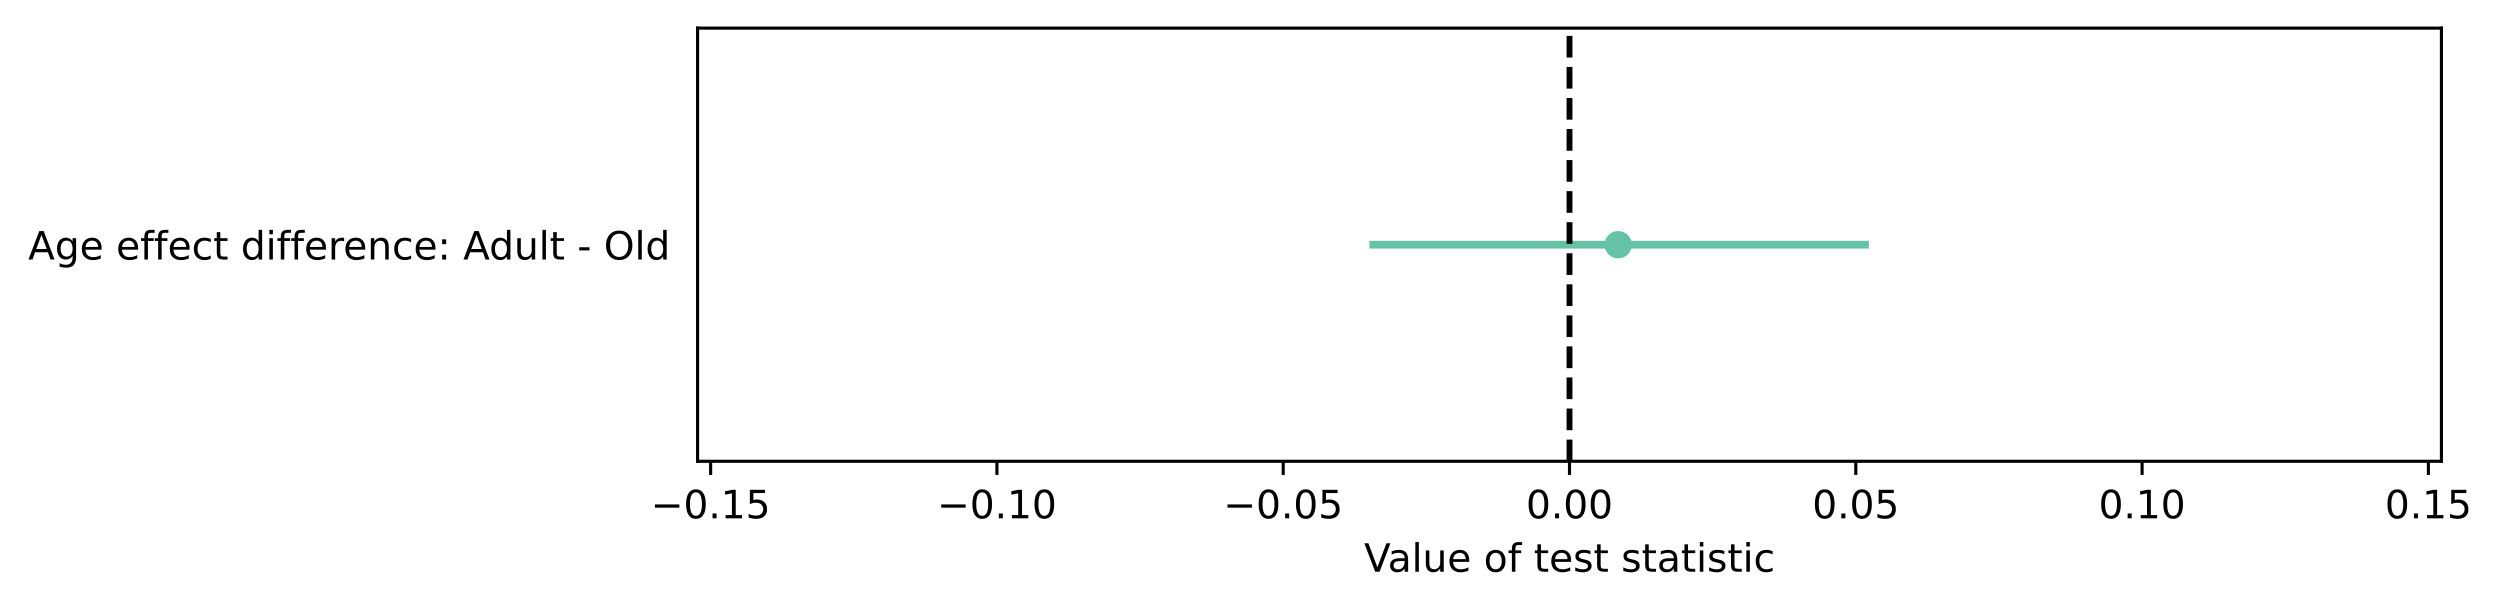
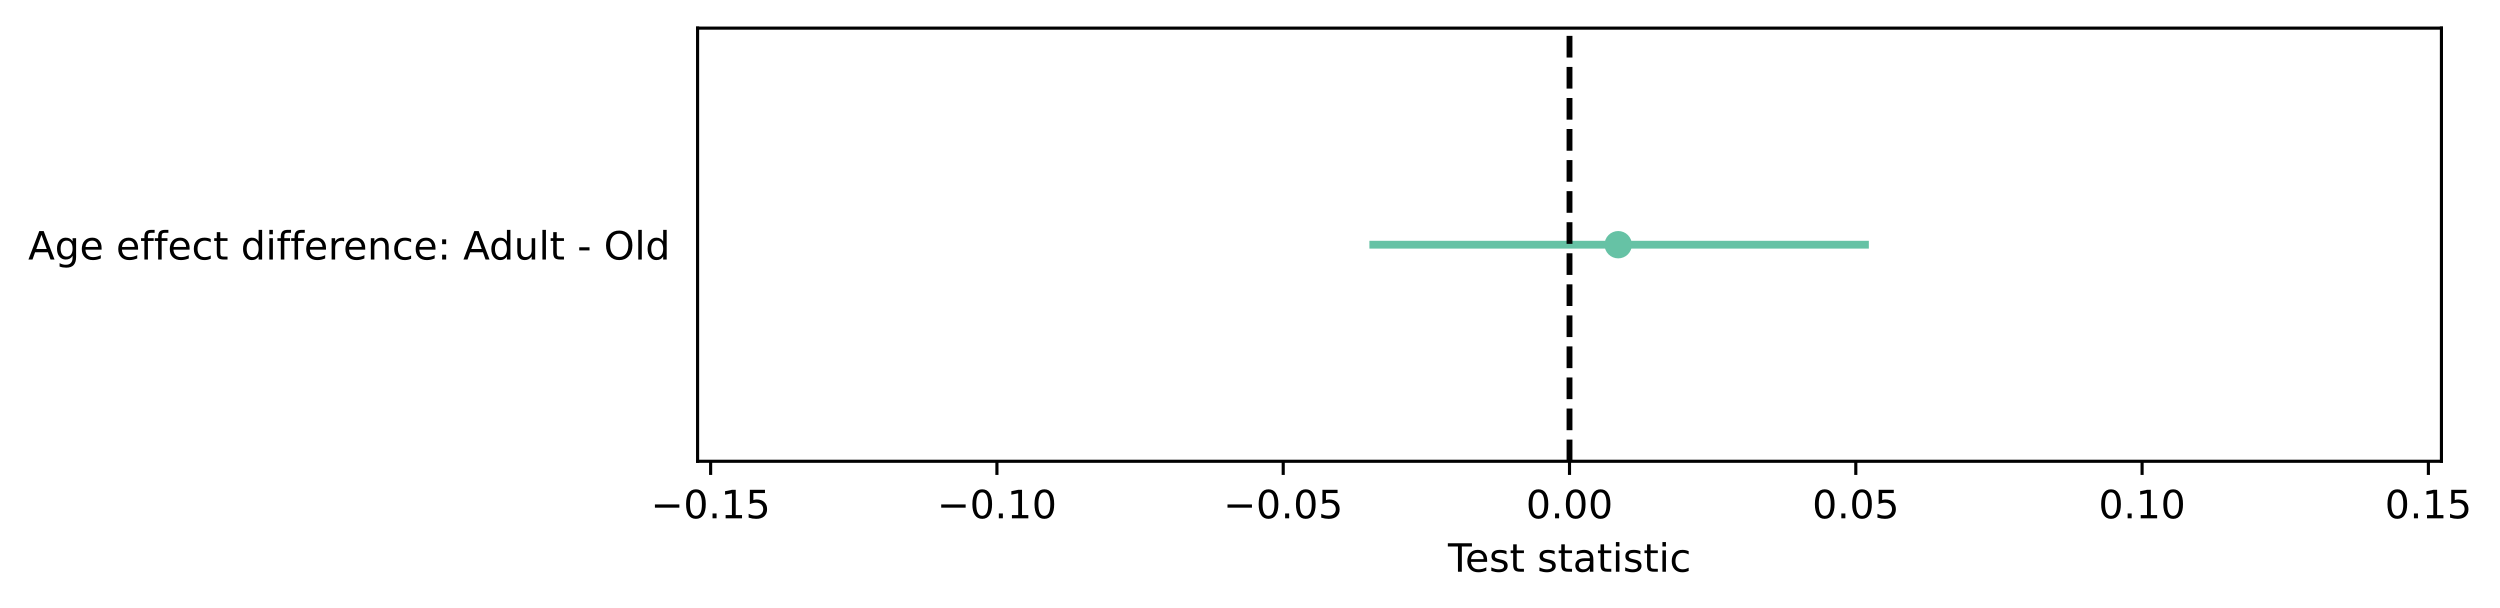
<svg xmlns="http://www.w3.org/2000/svg" xmlns:xlink="http://www.w3.org/1999/xlink" width="639.965pt" height="155.636pt" viewBox="0 0 639.965 155.636" version="1.1">
  <defs>
    <style type="text/css">*{stroke-linejoin: round; stroke-linecap: butt}</style>
  </defs>
  <g id="figure_1">
    <g id="patch_1">
      <path d="M 0 155.636  L 639.965 155.636  L 639.965 0  L 0 0  z " style="fill: #ffffff" />
    </g>
    <g id="axes_1">
      <g id="patch_2">
        <path d="M 178.572 118.08  L 624.972 118.08  L 624.972 7.2  L 178.572 7.2  z " style="fill: #ffffff" />
      </g>
      <g id="matplotlib.axis_1">
        <g id="xtick_1">
          <g id="line2d_1">
            <defs>
-               <path id="m83151ff069" d="M 0 0  L 0 3.5  " style="stroke: #000000; stroke-width: 0.8" />
+               <path id="md7a8469f24" d="M 0 0  L 0 3.5  " style="stroke: #000000; stroke-width: 0.8" />
            </defs>
            <g>
-               <use xlink:href="#m83151ff069" x="181.912" y="118.08" style="stroke: #000000; stroke-width: 0.8" />
+               <use xlink:href="#md7a8469f24" x="181.912" y="118.08" style="stroke: #000000; stroke-width: 0.8" />
            </g>
          </g>
          <g id="text_1">
            <g transform="translate(166.5892 132.6784) scale(0.1 -0.1)">
              <defs>
                <path id="DejaVuSans-2212" d="M 678 2272  L 4684 2272  L 4684 1741  L 678 1741  L 678 2272  z " transform="scale(0.015625)" />
                <path id="DejaVuSans-30" d="M 2034 4250  Q 1547 4250 1301 3770  Q 1056 3291 1056 2328  Q 1056 1369 1301 889  Q 1547 409 2034 409  Q 2525 409 2770 889  Q 3016 1369 3016 2328  Q 3016 3291 2770 3770  Q 2525 4250 2034 4250  z M 2034 4750  Q 2819 4750 3233 4129  Q 3647 3509 3647 2328  Q 3647 1150 3233 529  Q 2819 -91 2034 -91  Q 1250 -91 836 529  Q 422 1150 422 2328  Q 422 3509 836 4129  Q 1250 4750 2034 4750  z " transform="scale(0.015625)" />
                <path id="DejaVuSans-2e" d="M 684 794  L 1344 794  L 1344 0  L 684 0  L 684 794  z " transform="scale(0.015625)" />
                <path id="DejaVuSans-31" d="M 794 531  L 1825 531  L 1825 4091  L 703 3866  L 703 4441  L 1819 4666  L 2450 4666  L 2450 531  L 3481 531  L 3481 0  L 794 0  L 794 531  z " transform="scale(0.015625)" />
                <path id="DejaVuSans-35" d="M 691 4666  L 3169 4666  L 3169 4134  L 1269 4134  L 1269 2991  Q 1406 3038 1543 3061  Q 1681 3084 1819 3084  Q 2600 3084 3056 2656  Q 3513 2228 3513 1497  Q 3513 744 3044 326  Q 2575 -91 1722 -91  Q 1428 -91 1123 -41  Q 819 9 494 109  L 494 744  Q 775 591 1075 516  Q 1375 441 1709 441  Q 2250 441 2565 725  Q 2881 1009 2881 1497  Q 2881 1984 2565 2268  Q 2250 2553 1709 2553  Q 1456 2553 1204 2497  Q 953 2441 691 2322  L 691 4666  z " transform="scale(0.015625)" />
              </defs>
              <use xlink:href="#DejaVuSans-2212" />
              <use xlink:href="#DejaVuSans-30" x="83.789" />
              <use xlink:href="#DejaVuSans-2e" x="147.412" />
              <use xlink:href="#DejaVuSans-31" x="179.199" />
              <use xlink:href="#DejaVuSans-35" x="242.822" />
            </g>
          </g>
        </g>
        <g id="xtick_2">
          <g id="line2d_2">
            <g>
-               <use xlink:href="#m83151ff069" x="255.199" y="118.08" style="stroke: #000000; stroke-width: 0.8" />
+               <use xlink:href="#md7a8469f24" x="255.199" y="118.08" style="stroke: #000000; stroke-width: 0.8" />
            </g>
          </g>
          <g id="text_2">
            <g transform="translate(239.8759 132.6784) scale(0.1 -0.1)">
              <use xlink:href="#DejaVuSans-2212" />
              <use xlink:href="#DejaVuSans-30" x="83.789" />
              <use xlink:href="#DejaVuSans-2e" x="147.412" />
              <use xlink:href="#DejaVuSans-31" x="179.199" />
              <use xlink:href="#DejaVuSans-30" x="242.822" />
            </g>
          </g>
        </g>
        <g id="xtick_3">
          <g id="line2d_3">
            <g>
-               <use xlink:href="#m83151ff069" x="328.485" y="118.08" style="stroke: #000000; stroke-width: 0.8" />
+               <use xlink:href="#md7a8469f24" x="328.485" y="118.08" style="stroke: #000000; stroke-width: 0.8" />
            </g>
          </g>
          <g id="text_3">
            <g transform="translate(313.1625 132.6784) scale(0.1 -0.1)">
              <use xlink:href="#DejaVuSans-2212" />
              <use xlink:href="#DejaVuSans-30" x="83.789" />
              <use xlink:href="#DejaVuSans-2e" x="147.412" />
              <use xlink:href="#DejaVuSans-30" x="179.199" />
              <use xlink:href="#DejaVuSans-35" x="242.822" />
            </g>
          </g>
        </g>
        <g id="xtick_4">
          <g id="line2d_4">
            <g>
-               <use xlink:href="#m83151ff069" x="401.772" y="118.08" style="stroke: #000000; stroke-width: 0.8" />
+               <use xlink:href="#md7a8469f24" x="401.772" y="118.08" style="stroke: #000000; stroke-width: 0.8" />
            </g>
          </g>
          <g id="text_4">
            <g transform="translate(390.6391 132.6784) scale(0.1 -0.1)">
              <use xlink:href="#DejaVuSans-30" />
              <use xlink:href="#DejaVuSans-2e" x="63.623" />
              <use xlink:href="#DejaVuSans-30" x="95.41" />
              <use xlink:href="#DejaVuSans-30" x="159.033" />
            </g>
          </g>
        </g>
        <g id="xtick_5">
          <g id="line2d_5">
            <g>
-               <use xlink:href="#m83151ff069" x="475.059" y="118.08" style="stroke: #000000; stroke-width: 0.8" />
+               <use xlink:href="#md7a8469f24" x="475.059" y="118.08" style="stroke: #000000; stroke-width: 0.8" />
            </g>
          </g>
          <g id="text_5">
            <g transform="translate(463.9257 132.6784) scale(0.1 -0.1)">
              <use xlink:href="#DejaVuSans-30" />
              <use xlink:href="#DejaVuSans-2e" x="63.623" />
              <use xlink:href="#DejaVuSans-30" x="95.41" />
              <use xlink:href="#DejaVuSans-35" x="159.033" />
            </g>
          </g>
        </g>
        <g id="xtick_6">
          <g id="line2d_6">
            <g>
-               <use xlink:href="#m83151ff069" x="548.345" y="118.08" style="stroke: #000000; stroke-width: 0.8" />
+               <use xlink:href="#md7a8469f24" x="548.345" y="118.08" style="stroke: #000000; stroke-width: 0.8" />
            </g>
          </g>
          <g id="text_6">
            <g transform="translate(537.2124 132.6784) scale(0.1 -0.1)">
              <use xlink:href="#DejaVuSans-30" />
              <use xlink:href="#DejaVuSans-2e" x="63.623" />
              <use xlink:href="#DejaVuSans-31" x="95.41" />
              <use xlink:href="#DejaVuSans-30" x="159.033" />
            </g>
          </g>
        </g>
        <g id="xtick_7">
          <g id="line2d_7">
            <g>
-               <use xlink:href="#m83151ff069" x="621.632" y="118.08" style="stroke: #000000; stroke-width: 0.8" />
+               <use xlink:href="#md7a8469f24" x="621.632" y="118.08" style="stroke: #000000; stroke-width: 0.8" />
            </g>
          </g>
          <g id="text_7">
            <g transform="translate(610.4991 132.6784) scale(0.1 -0.1)">
              <use xlink:href="#DejaVuSans-30" />
              <use xlink:href="#DejaVuSans-2e" x="63.623" />
              <use xlink:href="#DejaVuSans-31" x="95.41" />
              <use xlink:href="#DejaVuSans-35" x="159.033" />
            </g>
          </g>
        </g>
        <g id="text_8">
-           <g transform="translate(349.1711 146.3566) scale(0.1 -0.1)">
+           <g transform="translate(370.6562 146.3566) scale(0.1 -0.1)">
            <defs>
-               <path id="DejaVuSans-56" d="M 1831 0  L 50 4666  L 709 4666  L 2188 738  L 3669 4666  L 4325 4666  L 2547 0  L 1831 0  z " transform="scale(0.015625)" />
+               <path id="DejaVuSans-54" d="M -19 4666  L 3928 4666  L 3928 4134  L 2272 4134  L 2272 0  L 1638 0  L 1638 4134  L -19 4134  L -19 4666  z " transform="scale(0.015625)" />
+               <path id="DejaVuSans-65" d="M 3597 1894  L 3597 1613  L 953 1613  Q 991 1019 1311 708  Q 1631 397 2203 397  Q 2534 397 2845 478  Q 3156 559 3463 722  L 3463 178  Q 3153 47 2828 -22  Q 2503 -91 2169 -91  Q 1331 -91 842 396  Q 353 884 353 1716  Q 353 2575 817 3079  Q 1281 3584 2069 3584  Q 2775 3584 3186 3129  Q 3597 2675 3597 1894  z M 3022 2063  Q 3016 2534 2758 2815  Q 2500 3097 2075 3097  Q 1594 3097 1305 2825  Q 1016 2553 972 2059  L 3022 2063  z " transform="scale(0.015625)" />
+               <path id="DejaVuSans-73" d="M 2834 3397  L 2834 2853  Q 2591 2978 2328 3040  Q 2066 3103 1784 3103  Q 1356 3103 1142 2972  Q 928 2841 928 2578  Q 928 2378 1081 2264  Q 1234 2150 1697 2047  L 1894 2003  Q 2506 1872 2764 1633  Q 3022 1394 3022 966  Q 3022 478 2636 193  Q 2250 -91 1575 -91  Q 1294 -91 989 -36  Q 684 19 347 128  L 347 722  Q 666 556 975 473  Q 1284 391 1588 391  Q 1994 391 2212 530  Q 2431 669 2431 922  Q 2431 1156 2273 1281  Q 2116 1406 1581 1522  L 1381 1569  Q 847 1681 609 1914  Q 372 2147 372 2553  Q 372 3047 722 3315  Q 1072 3584 1716 3584  Q 2034 3584 2315 3537  Q 2597 3491 2834 3397  z " transform="scale(0.015625)" />
+               <path id="DejaVuSans-74" d="M 1172 4494  L 1172 3500  L 2356 3500  L 2356 3053  L 1172 3053  L 1172 1153  Q 1172 725 1289 603  Q 1406 481 1766 481  L 2356 481  L 2356 0  L 1766 0  Q 1100 0 847 248  Q 594 497 594 1153  L 594 3053  L 172 3053  L 172 3500  L 594 3500  L 594 4494  L 1172 4494  z " transform="scale(0.015625)" />
+               <path id="DejaVuSans-20" transform="scale(0.015625)" />
              <path id="DejaVuSans-61" d="M 2194 1759  Q 1497 1759 1228 1600  Q 959 1441 959 1056  Q 959 750 1161 570  Q 1363 391 1709 391  Q 2188 391 2477 730  Q 2766 1069 2766 1631  L 2766 1759  L 2194 1759  z M 3341 1997  L 3341 0  L 2766 0  L 2766 531  Q 2569 213 2275 61  Q 1981 -91 1556 -91  Q 1019 -91 701 211  Q 384 513 384 1019  Q 384 1609 779 1909  Q 1175 2209 1959 2209  L 2766 2209  L 2766 2266  Q 2766 2663 2505 2880  Q 2244 3097 1772 3097  Q 1472 3097 1187 3025  Q 903 2953 641 2809  L 641 3341  Q 956 3463 1253 3523  Q 1550 3584 1831 3584  Q 2591 3584 2966 3190  Q 3341 2797 3341 1997  z " transform="scale(0.015625)" />
-               <path id="DejaVuSans-6c" d="M 603 4863  L 1178 4863  L 1178 0  L 603 0  L 603 4863  z " transform="scale(0.015625)" />
-               <path id="DejaVuSans-75" d="M 544 1381  L 544 3500  L 1119 3500  L 1119 1403  Q 1119 906 1312 657  Q 1506 409 1894 409  Q 2359 409 2629 706  Q 2900 1003 2900 1516  L 2900 3500  L 3475 3500  L 3475 0  L 2900 0  L 2900 538  Q 2691 219 2414 64  Q 2138 -91 1772 -91  Q 1169 -91 856 284  Q 544 659 544 1381  z M 1991 3584  L 1991 3584  z " transform="scale(0.015625)" />
-               <path id="DejaVuSans-65" d="M 3597 1894  L 3597 1613  L 953 1613  Q 991 1019 1311 708  Q 1631 397 2203 397  Q 2534 397 2845 478  Q 3156 559 3463 722  L 3463 178  Q 3153 47 2828 -22  Q 2503 -91 2169 -91  Q 1331 -91 842 396  Q 353 884 353 1716  Q 353 2575 817 3079  Q 1281 3584 2069 3584  Q 2775 3584 3186 3129  Q 3597 2675 3597 1894  z M 3022 2063  Q 3016 2534 2758 2815  Q 2500 3097 2075 3097  Q 1594 3097 1305 2825  Q 1016 2553 972 2059  L 3022 2063  z " transform="scale(0.015625)" />
-               <path id="DejaVuSans-20" transform="scale(0.015625)" />
-               <path id="DejaVuSans-6f" d="M 1959 3097  Q 1497 3097 1228 2736  Q 959 2375 959 1747  Q 959 1119 1226 758  Q 1494 397 1959 397  Q 2419 397 2687 759  Q 2956 1122 2956 1747  Q 2956 2369 2687 2733  Q 2419 3097 1959 3097  z M 1959 3584  Q 2709 3584 3137 3096  Q 3566 2609 3566 1747  Q 3566 888 3137 398  Q 2709 -91 1959 -91  Q 1206 -91 779 398  Q 353 888 353 1747  Q 353 2609 779 3096  Q 1206 3584 1959 3584  z " transform="scale(0.015625)" />
-               <path id="DejaVuSans-66" d="M 2375 4863  L 2375 4384  L 1825 4384  Q 1516 4384 1395 4259  Q 1275 4134 1275 3809  L 1275 3500  L 2222 3500  L 2222 3053  L 1275 3053  L 1275 0  L 697 0  L 697 3053  L 147 3053  L 147 3500  L 697 3500  L 697 3744  Q 697 4328 969 4595  Q 1241 4863 1831 4863  L 2375 4863  z " transform="scale(0.015625)" />
-               <path id="DejaVuSans-74" d="M 1172 4494  L 1172 3500  L 2356 3500  L 2356 3053  L 1172 3053  L 1172 1153  Q 1172 725 1289 603  Q 1406 481 1766 481  L 2356 481  L 2356 0  L 1766 0  Q 1100 0 847 248  Q 594 497 594 1153  L 594 3053  L 172 3053  L 172 3500  L 594 3500  L 594 4494  L 1172 4494  z " transform="scale(0.015625)" />
-               <path id="DejaVuSans-73" d="M 2834 3397  L 2834 2853  Q 2591 2978 2328 3040  Q 2066 3103 1784 3103  Q 1356 3103 1142 2972  Q 928 2841 928 2578  Q 928 2378 1081 2264  Q 1234 2150 1697 2047  L 1894 2003  Q 2506 1872 2764 1633  Q 3022 1394 3022 966  Q 3022 478 2636 193  Q 2250 -91 1575 -91  Q 1294 -91 989 -36  Q 684 19 347 128  L 347 722  Q 666 556 975 473  Q 1284 391 1588 391  Q 1994 391 2212 530  Q 2431 669 2431 922  Q 2431 1156 2273 1281  Q 2116 1406 1581 1522  L 1381 1569  Q 847 1681 609 1914  Q 372 2147 372 2553  Q 372 3047 722 3315  Q 1072 3584 1716 3584  Q 2034 3584 2315 3537  Q 2597 3491 2834 3397  z " transform="scale(0.015625)" />
              <path id="DejaVuSans-69" d="M 603 3500  L 1178 3500  L 1178 0  L 603 0  L 603 3500  z M 603 4863  L 1178 4863  L 1178 4134  L 603 4134  L 603 4863  z " transform="scale(0.015625)" />
              <path id="DejaVuSans-63" d="M 3122 3366  L 3122 2828  Q 2878 2963 2633 3030  Q 2388 3097 2138 3097  Q 1578 3097 1268 2742  Q 959 2388 959 1747  Q 959 1106 1268 751  Q 1578 397 2138 397  Q 2388 397 2633 464  Q 2878 531 3122 666  L 3122 134  Q 2881 22 2623 -34  Q 2366 -91 2075 -91  Q 1284 -91 818 406  Q 353 903 353 1747  Q 353 2603 823 3093  Q 1294 3584 2113 3584  Q 2378 3584 2631 3529  Q 2884 3475 3122 3366  z " transform="scale(0.015625)" />
            </defs>
-             <use xlink:href="#DejaVuSans-56" />
-             <use xlink:href="#DejaVuSans-61" x="60.658" />
-             <use xlink:href="#DejaVuSans-6c" x="121.938" />
-             <use xlink:href="#DejaVuSans-75" x="149.721" />
-             <use xlink:href="#DejaVuSans-65" x="213.1" />
-             <use xlink:href="#DejaVuSans-20" x="274.623" />
-             <use xlink:href="#DejaVuSans-6f" x="306.41" />
-             <use xlink:href="#DejaVuSans-66" x="367.592" />
-             <use xlink:href="#DejaVuSans-20" x="402.797" />
-             <use xlink:href="#DejaVuSans-74" x="434.584" />
-             <use xlink:href="#DejaVuSans-65" x="473.793" />
-             <use xlink:href="#DejaVuSans-73" x="535.316" />
-             <use xlink:href="#DejaVuSans-74" x="587.416" />
-             <use xlink:href="#DejaVuSans-20" x="626.625" />
-             <use xlink:href="#DejaVuSans-73" x="658.412" />
-             <use xlink:href="#DejaVuSans-74" x="710.512" />
-             <use xlink:href="#DejaVuSans-61" x="749.721" />
-             <use xlink:href="#DejaVuSans-74" x="811" />
-             <use xlink:href="#DejaVuSans-69" x="850.209" />
-             <use xlink:href="#DejaVuSans-73" x="877.992" />
-             <use xlink:href="#DejaVuSans-74" x="930.092" />
-             <use xlink:href="#DejaVuSans-69" x="969.301" />
-             <use xlink:href="#DejaVuSans-63" x="997.084" />
+             <use xlink:href="#DejaVuSans-54" />
+             <use xlink:href="#DejaVuSans-65" x="44.084" />
+             <use xlink:href="#DejaVuSans-73" x="105.607" />
+             <use xlink:href="#DejaVuSans-74" x="157.707" />
+             <use xlink:href="#DejaVuSans-20" x="196.916" />
+             <use xlink:href="#DejaVuSans-73" x="228.703" />
+             <use xlink:href="#DejaVuSans-74" x="280.803" />
+             <use xlink:href="#DejaVuSans-61" x="320.012" />
+             <use xlink:href="#DejaVuSans-74" x="381.291" />
+             <use xlink:href="#DejaVuSans-69" x="420.5" />
+             <use xlink:href="#DejaVuSans-73" x="448.283" />
+             <use xlink:href="#DejaVuSans-74" x="500.383" />
+             <use xlink:href="#DejaVuSans-69" x="539.592" />
+             <use xlink:href="#DejaVuSans-63" x="567.375" />
          </g>
        </g>
      </g>
      <g id="matplotlib.axis_2">
        <g id="ytick_1" />
        <g id="ytick_2">
          <g id="text_9">
            <g transform="translate(7.2 66.43922) scale(0.1 -0.1)">
              <defs>
                <path id="DejaVuSans-41" d="M 2188 4044  L 1331 1722  L 3047 1722  L 2188 4044  z M 1831 4666  L 2547 4666  L 4325 0  L 3669 0  L 3244 1197  L 1141 1197  L 716 0  L 50 0  L 1831 4666  z " transform="scale(0.015625)" />
                <path id="DejaVuSans-67" d="M 2906 1791  Q 2906 2416 2648 2759  Q 2391 3103 1925 3103  Q 1463 3103 1205 2759  Q 947 2416 947 1791  Q 947 1169 1205 825  Q 1463 481 1925 481  Q 2391 481 2648 825  Q 2906 1169 2906 1791  z M 3481 434  Q 3481 -459 3084 -895  Q 2688 -1331 1869 -1331  Q 1566 -1331 1297 -1286  Q 1028 -1241 775 -1147  L 775 -588  Q 1028 -725 1275 -790  Q 1522 -856 1778 -856  Q 2344 -856 2625 -561  Q 2906 -266 2906 331  L 2906 616  Q 2728 306 2450 153  Q 2172 0 1784 0  Q 1141 0 747 490  Q 353 981 353 1791  Q 353 2603 747 3093  Q 1141 3584 1784 3584  Q 2172 3584 2450 3431  Q 2728 3278 2906 2969  L 2906 3500  L 3481 3500  L 3481 434  z " transform="scale(0.015625)" />
+                 <path id="DejaVuSans-66" d="M 2375 4863  L 2375 4384  L 1825 4384  Q 1516 4384 1395 4259  Q 1275 4134 1275 3809  L 1275 3500  L 2222 3500  L 2222 3053  L 1275 3053  L 1275 0  L 697 0  L 697 3053  L 147 3053  L 147 3500  L 697 3500  L 697 3744  Q 697 4328 969 4595  Q 1241 4863 1831 4863  L 2375 4863  z " transform="scale(0.015625)" />
                <path id="DejaVuSans-64" d="M 2906 2969  L 2906 4863  L 3481 4863  L 3481 0  L 2906 0  L 2906 525  Q 2725 213 2448 61  Q 2172 -91 1784 -91  Q 1150 -91 751 415  Q 353 922 353 1747  Q 353 2572 751 3078  Q 1150 3584 1784 3584  Q 2172 3584 2448 3432  Q 2725 3281 2906 2969  z M 947 1747  Q 947 1113 1208 752  Q 1469 391 1925 391  Q 2381 391 2643 752  Q 2906 1113 2906 1747  Q 2906 2381 2643 2742  Q 2381 3103 1925 3103  Q 1469 3103 1208 2742  Q 947 2381 947 1747  z " transform="scale(0.015625)" />
                <path id="DejaVuSans-72" d="M 2631 2963  Q 2534 3019 2420 3045  Q 2306 3072 2169 3072  Q 1681 3072 1420 2755  Q 1159 2438 1159 1844  L 1159 0  L 581 0  L 581 3500  L 1159 3500  L 1159 2956  Q 1341 3275 1631 3429  Q 1922 3584 2338 3584  Q 2397 3584 2469 3576  Q 2541 3569 2628 3553  L 2631 2963  z " transform="scale(0.015625)" />
                <path id="DejaVuSans-6e" d="M 3513 2113  L 3513 0  L 2938 0  L 2938 2094  Q 2938 2591 2744 2837  Q 2550 3084 2163 3084  Q 1697 3084 1428 2787  Q 1159 2491 1159 1978  L 1159 0  L 581 0  L 581 3500  L 1159 3500  L 1159 2956  Q 1366 3272 1645 3428  Q 1925 3584 2291 3584  Q 2894 3584 3203 3211  Q 3513 2838 3513 2113  z " transform="scale(0.015625)" />
                <path id="DejaVuSans-3a" d="M 750 794  L 1409 794  L 1409 0  L 750 0  L 750 794  z M 750 3309  L 1409 3309  L 1409 2516  L 750 2516  L 750 3309  z " transform="scale(0.015625)" />
+                 <path id="DejaVuSans-75" d="M 544 1381  L 544 3500  L 1119 3500  L 1119 1403  Q 1119 906 1312 657  Q 1506 409 1894 409  Q 2359 409 2629 706  Q 2900 1003 2900 1516  L 2900 3500  L 3475 3500  L 3475 0  L 2900 0  L 2900 538  Q 2691 219 2414 64  Q 2138 -91 1772 -91  Q 1169 -91 856 284  Q 544 659 544 1381  z M 1991 3584  L 1991 3584  z " transform="scale(0.015625)" />
+                 <path id="DejaVuSans-6c" d="M 603 4863  L 1178 4863  L 1178 0  L 603 0  L 603 4863  z " transform="scale(0.015625)" />
                <path id="DejaVuSans-2d" d="M 313 2009  L 1997 2009  L 1997 1497  L 313 1497  L 313 2009  z " transform="scale(0.015625)" />
                <path id="DejaVuSans-4f" d="M 2522 4238  Q 1834 4238 1429 3725  Q 1025 3213 1025 2328  Q 1025 1447 1429 934  Q 1834 422 2522 422  Q 3209 422 3611 934  Q 4013 1447 4013 2328  Q 4013 3213 3611 3725  Q 3209 4238 2522 4238  z M 2522 4750  Q 3503 4750 4090 4092  Q 4678 3434 4678 2328  Q 4678 1225 4090 567  Q 3503 -91 2522 -91  Q 1538 -91 948 565  Q 359 1222 359 2328  Q 359 3434 948 4092  Q 1538 4750 2522 4750  z " transform="scale(0.015625)" />
              </defs>
              <use xlink:href="#DejaVuSans-41" />
              <use xlink:href="#DejaVuSans-67" x="68.408" />
              <use xlink:href="#DejaVuSans-65" x="131.885" />
              <use xlink:href="#DejaVuSans-20" x="193.408" />
              <use xlink:href="#DejaVuSans-65" x="225.195" />
              <use xlink:href="#DejaVuSans-66" x="286.719" />
              <use xlink:href="#DejaVuSans-66" x="321.924" />
              <use xlink:href="#DejaVuSans-65" x="357.129" />
              <use xlink:href="#DejaVuSans-63" x="418.652" />
              <use xlink:href="#DejaVuSans-74" x="473.633" />
              <use xlink:href="#DejaVuSans-20" x="512.842" />
              <use xlink:href="#DejaVuSans-64" x="544.629" />
              <use xlink:href="#DejaVuSans-69" x="608.105" />
              <use xlink:href="#DejaVuSans-66" x="635.889" />
              <use xlink:href="#DejaVuSans-66" x="671.094" />
              <use xlink:href="#DejaVuSans-65" x="706.299" />
              <use xlink:href="#DejaVuSans-72" x="767.822" />
              <use xlink:href="#DejaVuSans-65" x="806.686" />
              <use xlink:href="#DejaVuSans-6e" x="868.209" />
              <use xlink:href="#DejaVuSans-63" x="931.588" />
              <use xlink:href="#DejaVuSans-65" x="986.568" />
              <use xlink:href="#DejaVuSans-3a" x="1048.092" />
              <use xlink:href="#DejaVuSans-20" x="1081.783" />
              <use xlink:href="#DejaVuSans-41" x="1113.57" />
              <use xlink:href="#DejaVuSans-64" x="1180.229" />
              <use xlink:href="#DejaVuSans-75" x="1243.705" />
              <use xlink:href="#DejaVuSans-6c" x="1307.084" />
              <use xlink:href="#DejaVuSans-74" x="1334.867" />
              <use xlink:href="#DejaVuSans-20" x="1374.076" />
              <use xlink:href="#DejaVuSans-2d" x="1405.863" />
              <use xlink:href="#DejaVuSans-20" x="1441.947" />
              <use xlink:href="#DejaVuSans-4f" x="1473.734" />
              <use xlink:href="#DejaVuSans-6c" x="1552.445" />
              <use xlink:href="#DejaVuSans-64" x="1580.229" />
            </g>
          </g>
        </g>
        <g id="ytick_3" />
      </g>
      <g id="LineCollection_1">
-         <path d="M 350.547 62.64  L 478.399 62.64  " clip-path="url(#pe5ec446734)" style="fill: none; stroke: #66c2a5; stroke-width: 2" />
+         <path d="M 350.547 62.64  L 478.399 62.64  " clip-path="url(#pdf17749f05)" style="fill: none; stroke: #66c2a5; stroke-width: 2" />
      </g>
      <g id="line2d_8">
-         <path d="M 414.24 62.64  " clip-path="url(#pe5ec446734)" style="fill: none; stroke: #66c2a5; stroke-width: 1.5; stroke-linecap: square" />
+         <path d="M 414.24 62.64  " clip-path="url(#pdf17749f05)" style="fill: none; stroke: #66c2a5; stroke-width: 1.5; stroke-linecap: square" />
        <defs>
-           <path id="m7bd6e6ea11" d="M 0 3  C 0.796 3 1.559 2.684 2.121 2.121  C 2.684 1.559 3 0.796 3 0  C 3 -0.796 2.684 -1.559 2.121 -2.121  C 1.559 -2.684 0.796 -3 0 -3  C -0.796 -3 -1.559 -2.684 -2.121 -2.121  C -2.684 -1.559 -3 -0.796 -3 0  C -3 0.796 -2.684 1.559 -2.121 2.121  C -1.559 2.684 -0.796 3 0 3  z " style="stroke: #66c2a5" />
+           <path id="mecc6d98af9" d="M 0 3  C 0.796 3 1.559 2.684 2.121 2.121  C 2.684 1.559 3 0.796 3 0  C 3 -0.796 2.684 -1.559 2.121 -2.121  C 1.559 -2.684 0.796 -3 0 -3  C -0.796 -3 -1.559 -2.684 -2.121 -2.121  C -2.684 -1.559 -3 -0.796 -3 0  C -3 0.796 -2.684 1.559 -2.121 2.121  C -1.559 2.684 -0.796 3 0 3  z " style="stroke: #66c2a5" />
        </defs>
-         <g clip-path="url(#pe5ec446734)">
-           <use xlink:href="#m7bd6e6ea11" x="414.24" y="62.64" style="fill: #66c2a5; stroke: #66c2a5" />
+         <g clip-path="url(#pdf17749f05)">
+           <use xlink:href="#mecc6d98af9" x="414.24" y="62.64" style="fill: #66c2a5; stroke: #66c2a5" />
        </g>
      </g>
      <g id="line2d_9">
-         <path d="M 401.772 118.08  L 401.772 7.2  " clip-path="url(#pe5ec446734)" style="fill: none; stroke-dasharray: 5.55,2.4; stroke-dashoffset: 0; stroke: #000000; stroke-width: 1.5" />
+         <path d="M 401.772 118.08  L 401.772 7.2  " clip-path="url(#pdf17749f05)" style="fill: none; stroke-dasharray: 5.55,2.4; stroke-dashoffset: 0; stroke: #000000; stroke-width: 1.5" />
      </g>
      <g id="patch_3">
        <path d="M 178.572 118.08  L 178.572 7.2  " style="fill: none; stroke: #000000; stroke-width: 0.8; stroke-linejoin: miter; stroke-linecap: square" />
      </g>
      <g id="patch_4">
        <path d="M 624.972 118.08  L 624.972 7.2  " style="fill: none; stroke: #000000; stroke-width: 0.8; stroke-linejoin: miter; stroke-linecap: square" />
      </g>
      <g id="patch_5">
        <path d="M 178.572 118.08  L 624.972 118.08  " style="fill: none; stroke: #000000; stroke-width: 0.8; stroke-linejoin: miter; stroke-linecap: square" />
      </g>
      <g id="patch_6">
        <path d="M 178.572 7.2  L 624.972 7.2  " style="fill: none; stroke: #000000; stroke-width: 0.8; stroke-linejoin: miter; stroke-linecap: square" />
      </g>
    </g>
  </g>
  <defs>
-     <clipPath id="pe5ec446734">
+     <clipPath id="pdf17749f05">
      <rect x="178.572" y="7.2" width="446.4" height="110.88" />
    </clipPath>
  </defs>
</svg>
